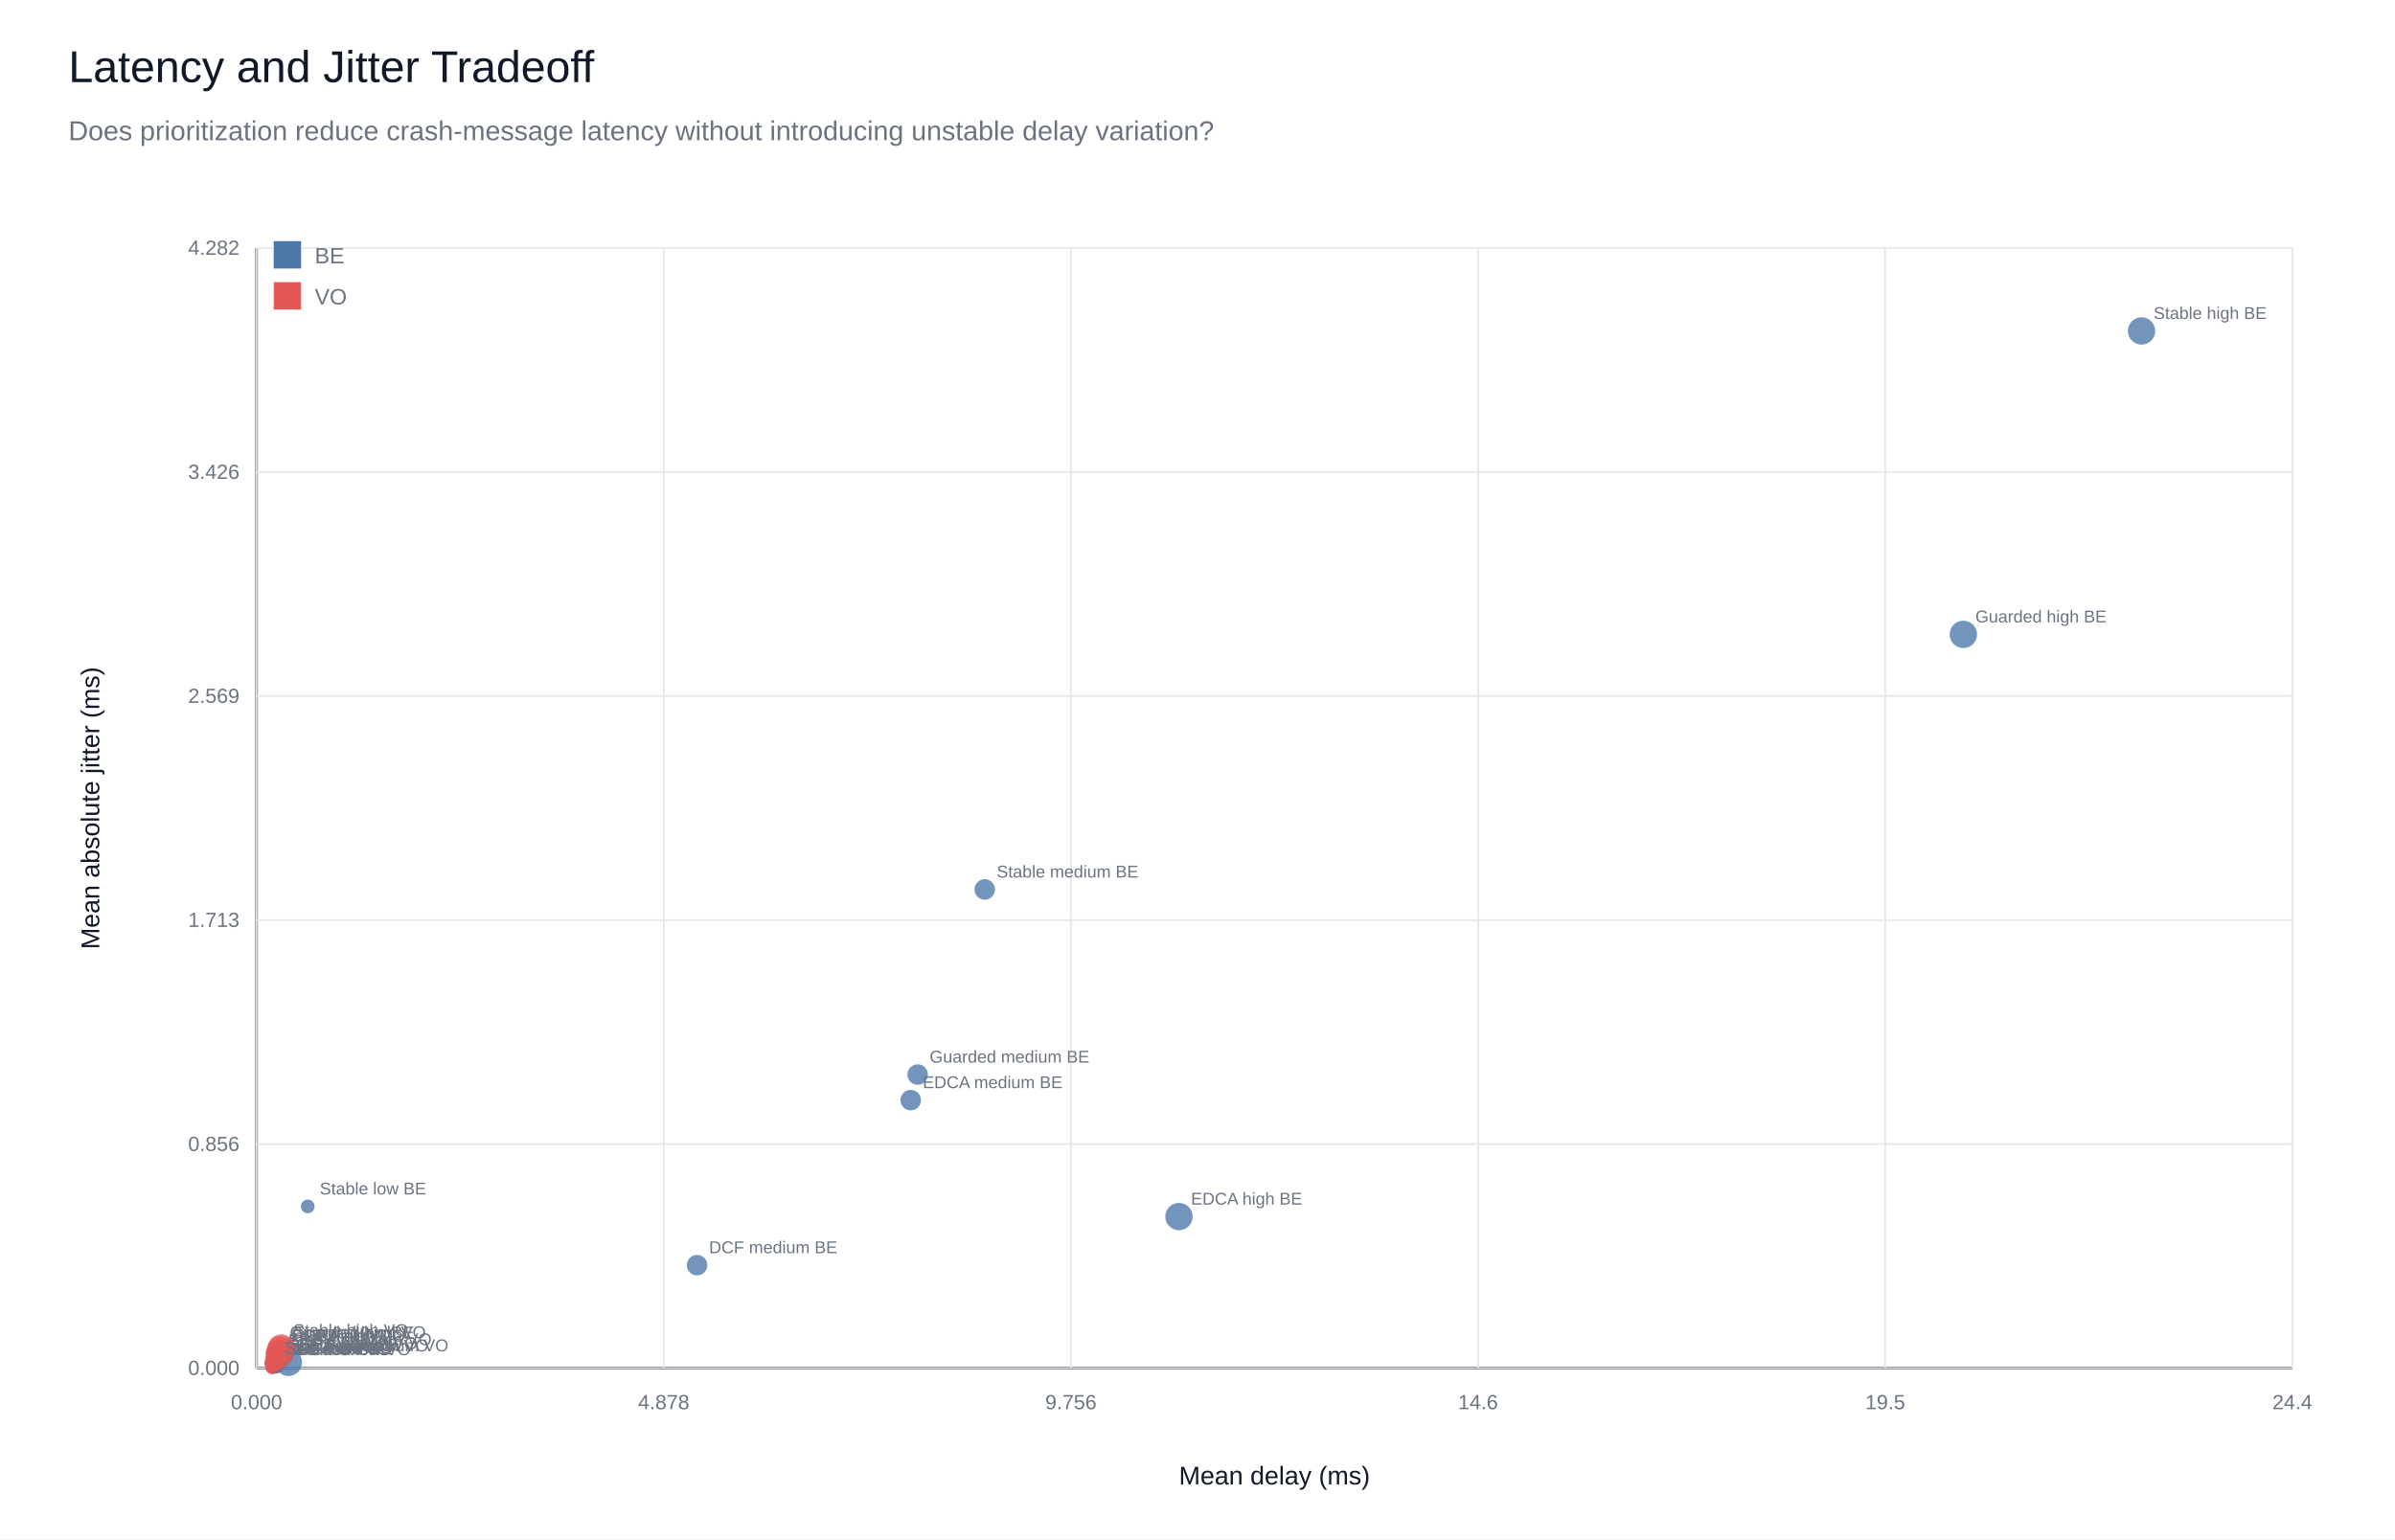
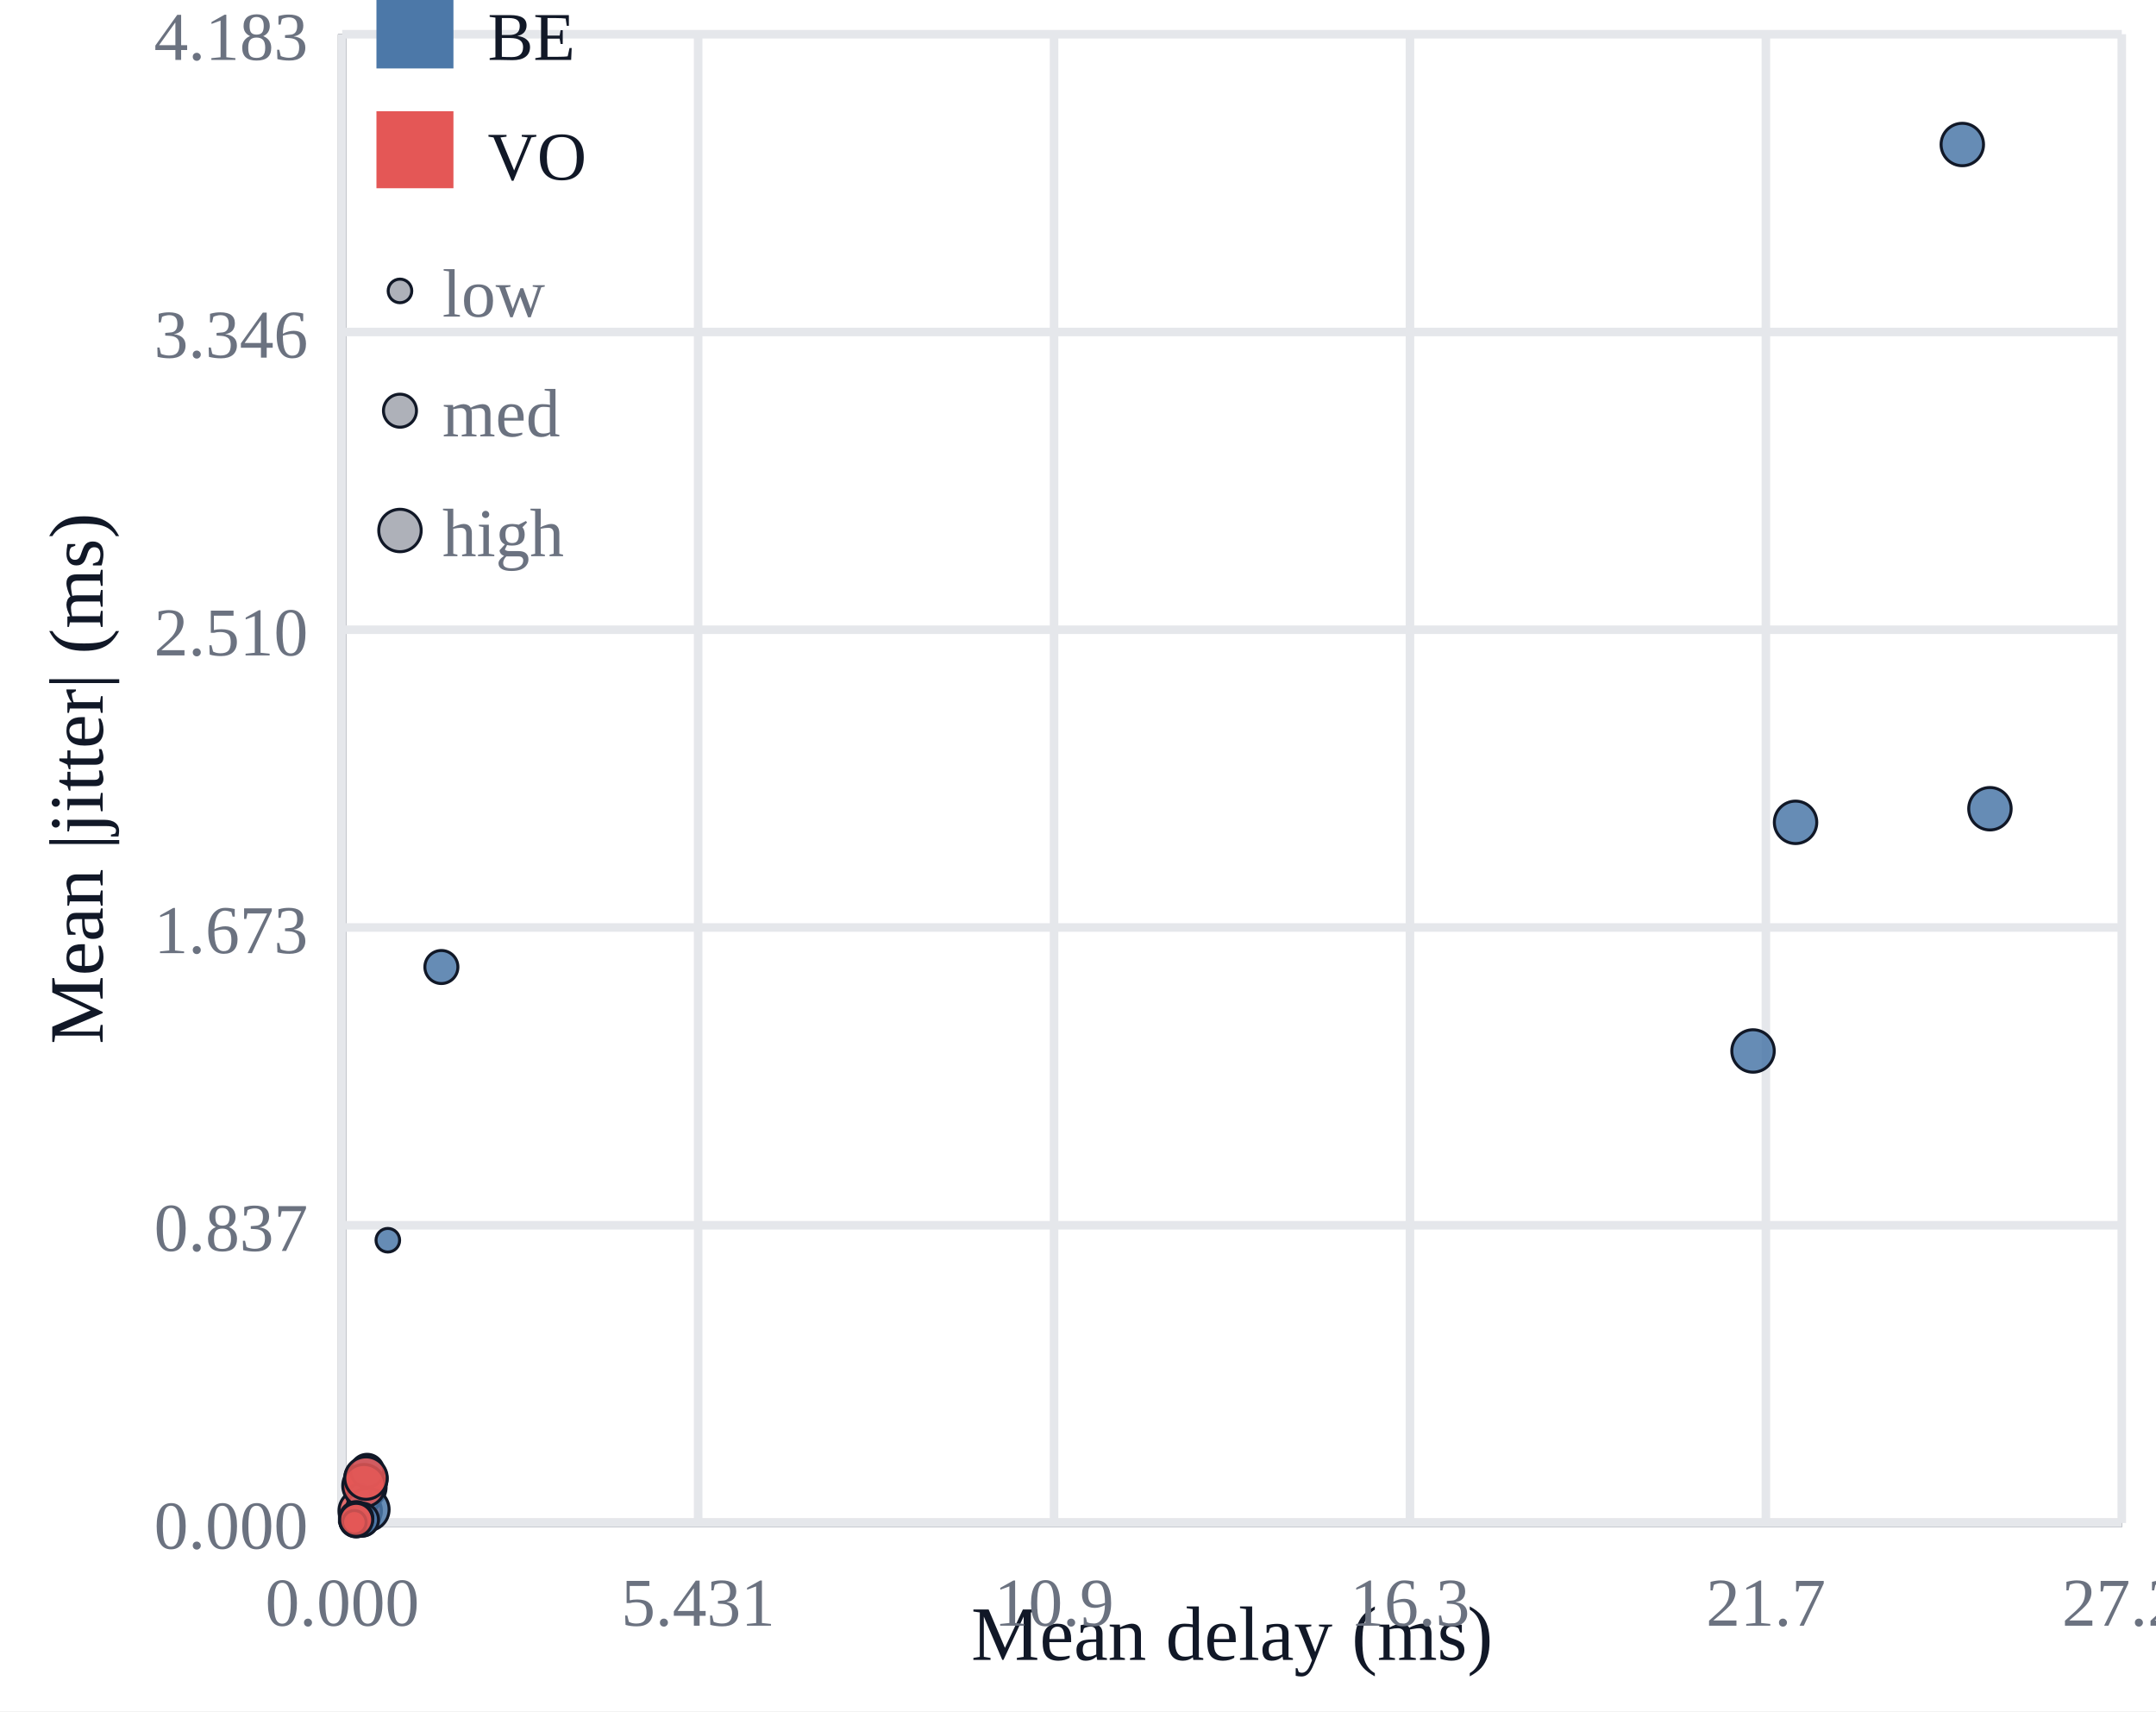
- <svg xmlns="http://www.w3.org/2000/svg" width="1400" height="900" viewBox="0 0 1400 900">
+ <svg xmlns="http://www.w3.org/2000/svg" width="252" height="200" viewBox="0 0 252 200">
  <rect width="100%" height="100%" fill="#ffffff" />
-   <style>text { font-family: "Arial", "Helvetica", sans-serif; } .title { font-weight: 700; } .question { font-style: italic; }</style>
-   <text x="40.00" y="48.00" text-anchor="start" font-size="26" fill="#111827">Latency and Jitter Tradeoff</text>
-   <text x="40.00" y="82.00" text-anchor="start" font-size="16" fill="#6b7280">Does prioritization reduce crash-message latency without introducing unstable delay variation?</text>
-   <line x1="150.00" y1="800.00" x2="1340.00" y2="800.00" stroke="#111827" stroke-width="1.4" />
-   <line x1="150.00" y1="145.00" x2="150.00" y2="800.00" stroke="#111827" stroke-width="1.4" />
-   <text x="745.00" y="868.00" text-anchor="middle" font-size="15" fill="#111827">Mean delay (ms)</text>
-   <text x="58.00" y="472.50" text-anchor="middle" font-size="15" fill="#111827" transform="rotate(-90 58.00 472.50)">Mean absolute jitter (ms)</text>
-   <line x1="150.00" y1="145.00" x2="150.00" y2="800.00" stroke="#e5e7eb" />
-   <text x="150.00" y="824.00" text-anchor="middle" font-size="12" fill="#6b7280">0.000</text>
-   <line x1="388.00" y1="145.00" x2="388.00" y2="800.00" stroke="#e5e7eb" />
-   <text x="388.00" y="824.00" text-anchor="middle" font-size="12" fill="#6b7280">4.878</text>
-   <line x1="626.00" y1="145.00" x2="626.00" y2="800.00" stroke="#e5e7eb" />
-   <text x="626.00" y="824.00" text-anchor="middle" font-size="12" fill="#6b7280">9.756</text>
-   <line x1="864.00" y1="145.00" x2="864.00" y2="800.00" stroke="#e5e7eb" />
-   <text x="864.00" y="824.00" text-anchor="middle" font-size="12" fill="#6b7280">14.6</text>
-   <line x1="1102.00" y1="145.00" x2="1102.00" y2="800.00" stroke="#e5e7eb" />
-   <text x="1102.00" y="824.00" text-anchor="middle" font-size="12" fill="#6b7280">19.5</text>
-   <line x1="1340.00" y1="145.00" x2="1340.00" y2="800.00" stroke="#e5e7eb" />
-   <text x="1340.00" y="824.00" text-anchor="middle" font-size="12" fill="#6b7280">24.4</text>
-   <line x1="150.00" y1="800.00" x2="1340.00" y2="800.00" stroke="#e5e7eb" />
-   <text x="140.00" y="804.00" text-anchor="end" font-size="12" fill="#6b7280">0.000</text>
-   <line x1="150.00" y1="669.00" x2="1340.00" y2="669.00" stroke="#e5e7eb" />
-   <text x="140.00" y="673.00" text-anchor="end" font-size="12" fill="#6b7280">0.856</text>
-   <line x1="150.00" y1="538.00" x2="1340.00" y2="538.00" stroke="#e5e7eb" />
-   <text x="140.00" y="542.00" text-anchor="end" font-size="12" fill="#6b7280">1.713</text>
-   <line x1="150.00" y1="407.00" x2="1340.00" y2="407.00" stroke="#e5e7eb" />
-   <text x="140.00" y="411.00" text-anchor="end" font-size="12" fill="#6b7280">2.569</text>
-   <line x1="150.00" y1="276.00" x2="1340.00" y2="276.00" stroke="#e5e7eb" />
-   <text x="140.00" y="280.00" text-anchor="end" font-size="12" fill="#6b7280">3.426</text>
-   <line x1="150.00" y1="145.00" x2="1340.00" y2="145.00" stroke="#e5e7eb" />
-   <text x="140.00" y="149.00" text-anchor="end" font-size="12" fill="#6b7280">4.282</text>
-   <circle cx="689.17" cy="711.37" r="8.00" fill="#4c78a8" fill-opacity="0.78" />
-   <text x="696.17" y="704.37" text-anchor="start" font-size="10" fill="#6b7280">EDCA high BE</text>
-   <circle cx="163.69" cy="791.39" r="8.00" fill="#e45756" fill-opacity="0.78" />
-   <text x="170.69" y="784.39" text-anchor="start" font-size="10" fill="#6b7280">EDCA high VO</text>
-   <circle cx="160.71" cy="799.06" r="4.00" fill="#4c78a8" fill-opacity="0.78" />
-   <text x="167.71" y="792.06" text-anchor="start" font-size="10" fill="#6b7280">EDCA low BE</text>
-   <circle cx="159.10" cy="799.43" r="4.00" fill="#e45756" fill-opacity="0.78" />
-   <text x="166.10" y="792.43" text-anchor="start" font-size="10" fill="#6b7280">EDCA low VO</text>
-   <circle cx="532.37" cy="643.28" r="6.00" fill="#4c78a8" fill-opacity="0.78" />
-   <text x="539.37" y="636.28" text-anchor="start" font-size="10" fill="#6b7280">EDCA medium BE</text>
-   <circle cx="160.67" cy="797.20" r="6.00" fill="#e45756" fill-opacity="0.78" />
-   <text x="167.67" y="790.20" text-anchor="start" font-size="10" fill="#6b7280">EDCA medium VO</text>
-   <circle cx="1147.69" cy="370.94" r="8.00" fill="#4c78a8" fill-opacity="0.78" />
-   <text x="1154.69" y="363.94" text-anchor="start" font-size="10" fill="#6b7280">Guarded high BE</text>
-   <circle cx="164.10" cy="789.46" r="8.00" fill="#e45756" fill-opacity="0.78" />
-   <text x="171.10" y="782.46" text-anchor="start" font-size="10" fill="#6b7280">Guarded high VO</text>
-   <circle cx="162.35" cy="789.58" r="4.00" fill="#4c78a8" fill-opacity="0.78" />
-   <text x="169.35" y="782.58" text-anchor="start" font-size="10" fill="#6b7280">Guarded low BE</text>
-   <circle cx="159.10" cy="799.40" r="4.00" fill="#e45756" fill-opacity="0.78" />
-   <text x="166.10" y="792.40" text-anchor="start" font-size="10" fill="#6b7280">Guarded low VO</text>
-   <circle cx="536.42" cy="628.33" r="6.00" fill="#4c78a8" fill-opacity="0.78" />
-   <text x="543.42" y="621.33" text-anchor="start" font-size="10" fill="#6b7280">Guarded medium BE</text>
-   <circle cx="160.68" cy="797.14" r="6.00" fill="#e45756" fill-opacity="0.78" />
-   <text x="167.68" y="790.14" text-anchor="start" font-size="10" fill="#6b7280">Guarded medium VO</text>
-   <circle cx="168.58" cy="796.60" r="8.00" fill="#4c78a8" fill-opacity="0.78" />
-   <text x="175.58" y="789.60" text-anchor="start" font-size="10" fill="#6b7280">DCF high BE</text>
-   <circle cx="163.18" cy="791.52" r="8.00" fill="#e45756" fill-opacity="0.78" />
-   <text x="170.18" y="784.52" text-anchor="start" font-size="10" fill="#6b7280">DCF high VO</text>
-   <circle cx="160.70" cy="799.11" r="4.00" fill="#4c78a8" fill-opacity="0.78" />
-   <text x="167.70" y="792.11" text-anchor="start" font-size="10" fill="#6b7280">DCF low BE</text>
-   <circle cx="159.19" cy="798.89" r="4.00" fill="#e45756" fill-opacity="0.78" />
-   <text x="166.19" y="791.89" text-anchor="start" font-size="10" fill="#6b7280">DCF low VO</text>
-   <circle cx="407.47" cy="739.77" r="6.00" fill="#4c78a8" fill-opacity="0.78" />
-   <text x="414.47" y="732.77" text-anchor="start" font-size="10" fill="#6b7280">DCF medium BE</text>
-   <circle cx="160.91" cy="795.95" r="6.00" fill="#e45756" fill-opacity="0.78" />
-   <text x="167.91" y="788.95" text-anchor="start" font-size="10" fill="#6b7280">DCF medium VO</text>
-   <circle cx="1251.85" cy="193.52" r="8.00" fill="#4c78a8" fill-opacity="0.78" />
-   <text x="1258.85" y="186.52" text-anchor="start" font-size="10" fill="#6b7280">Stable high BE</text>
-   <circle cx="164.43" cy="788.23" r="8.00" fill="#e45756" fill-opacity="0.78" />
-   <text x="171.43" y="781.23" text-anchor="start" font-size="10" fill="#6b7280">Stable high VO</text>
-   <circle cx="179.90" cy="705.43" r="4.00" fill="#4c78a8" fill-opacity="0.78" />
-   <text x="186.90" y="698.43" text-anchor="start" font-size="10" fill="#6b7280">Stable low BE</text>
-   <circle cx="159.28" cy="798.38" r="4.00" fill="#e45756" fill-opacity="0.78" />
-   <text x="166.28" y="791.38" text-anchor="start" font-size="10" fill="#6b7280">Stable low VO</text>
-   <circle cx="575.63" cy="520.09" r="6.00" fill="#4c78a8" fill-opacity="0.78" />
-   <text x="582.63" y="513.09" text-anchor="start" font-size="10" fill="#6b7280">Stable medium BE</text>
-   <circle cx="161.42" cy="793.55" r="6.00" fill="#e45756" fill-opacity="0.78" />
-   <text x="168.42" y="786.55" text-anchor="start" font-size="10" fill="#6b7280">Stable medium VO</text>
-   <rect x="160.00" y="141.00" width="16.00" height="16.00" fill="#4c78a8" />
-   <text x="184.00" y="154.00" text-anchor="start" font-size="13" fill="#6b7280">BE</text>
-   <rect x="160.00" y="165.00" width="16.00" height="16.00" fill="#e45756" />
-   <text x="184.00" y="178.00" text-anchor="start" font-size="13" fill="#6b7280">VO</text>
+   <style>text { font-family: "Times New Roman", Times, serif; }</style>
+   <line x1="40.00" y1="178.00" x2="248.00" y2="178.00" stroke="#111827" stroke-width="1" />
+   <line x1="40.00" y1="4.00" x2="40.00" y2="178.00" stroke="#111827" stroke-width="1" />
+   <text x="144.00" y="194.00" text-anchor="middle" font-size="9" fill="#111827">Mean delay (ms)</text>
+   <text x="12.00" y="91.00" text-anchor="middle" font-size="9" fill="#111827" transform="rotate(-90 12.00 91.00)">Mean |jitter| (ms)</text>
+   <line x1="40.00" y1="4.00" x2="40.00" y2="178.00" stroke="#e5e7eb" />
+   <text x="40.00" y="190.00" text-anchor="middle" font-size="8" fill="#6b7280">0.000</text>
+   <line x1="81.60" y1="4.00" x2="81.60" y2="178.00" stroke="#e5e7eb" />
+   <text x="81.60" y="190.00" text-anchor="middle" font-size="8" fill="#6b7280">5.431</text>
+   <line x1="123.20" y1="4.00" x2="123.20" y2="178.00" stroke="#e5e7eb" />
+   <text x="123.20" y="190.00" text-anchor="middle" font-size="8" fill="#6b7280">10.9</text>
+   <line x1="164.80" y1="4.00" x2="164.80" y2="178.00" stroke="#e5e7eb" />
+   <text x="164.80" y="190.00" text-anchor="middle" font-size="8" fill="#6b7280">16.3</text>
+   <line x1="206.40" y1="4.00" x2="206.40" y2="178.00" stroke="#e5e7eb" />
+   <text x="206.40" y="190.00" text-anchor="middle" font-size="8" fill="#6b7280">21.7</text>
+   <line x1="248.00" y1="4.00" x2="248.00" y2="178.00" stroke="#e5e7eb" />
+   <text x="248.00" y="190.00" text-anchor="middle" font-size="8" fill="#6b7280">27.2</text>
+   <line x1="40.00" y1="178.00" x2="248.00" y2="178.00" stroke="#e5e7eb" />
+   <text x="36.00" y="181.00" text-anchor="end" font-size="8" fill="#6b7280">0.000</text>
+   <line x1="40.00" y1="143.20" x2="248.00" y2="143.20" stroke="#e5e7eb" />
+   <text x="36.00" y="146.20" text-anchor="end" font-size="8" fill="#6b7280">0.837</text>
+   <line x1="40.00" y1="108.40" x2="248.00" y2="108.40" stroke="#e5e7eb" />
+   <text x="36.00" y="111.40" text-anchor="end" font-size="8" fill="#6b7280">1.673</text>
+   <line x1="40.00" y1="73.60" x2="248.00" y2="73.60" stroke="#e5e7eb" />
+   <text x="36.00" y="76.60" text-anchor="end" font-size="8" fill="#6b7280">2.510</text>
+   <line x1="40.00" y1="38.80" x2="248.00" y2="38.80" stroke="#e5e7eb" />
+   <text x="36.00" y="41.80" text-anchor="end" font-size="8" fill="#6b7280">3.346</text>
+   <line x1="40.00" y1="4.00" x2="248.00" y2="4.00" stroke="#e5e7eb" />
+   <text x="36.00" y="7.00" text-anchor="end" font-size="8" fill="#6b7280">4.183</text>
+   <circle cx="204.90" cy="122.83" r="2.48" fill="#4c78a8" fill-opacity="0.85" stroke="#111827" stroke-width="0.35" />
+   <circle cx="42.65" cy="173.80" r="2.48" fill="#e45756" fill-opacity="0.85" stroke="#111827" stroke-width="0.35" />
+   <circle cx="41.67" cy="177.91" r="1.38" fill="#4c78a8" fill-opacity="0.85" stroke="#111827" stroke-width="0.35" />
+   <circle cx="41.42" cy="177.94" r="1.38" fill="#e45756" fill-opacity="0.85" stroke="#111827" stroke-width="0.35" />
+   <circle cx="42.31" cy="177.59" r="1.93" fill="#4c78a8" fill-opacity="0.85" stroke="#111827" stroke-width="0.35" />
+   <circle cx="41.64" cy="177.57" r="1.93" fill="#e45756" fill-opacity="0.85" stroke="#111827" stroke-width="0.35" />
+   <circle cx="232.59" cy="94.52" r="2.48" fill="#4c78a8" fill-opacity="0.85" stroke="#111827" stroke-width="0.35" />
+   <circle cx="42.10" cy="176.58" r="2.48" fill="#e45756" fill-opacity="0.85" stroke="#111827" stroke-width="0.35" />
+   <circle cx="41.71" cy="177.38" r="1.38" fill="#4c78a8" fill-opacity="0.85" stroke="#111827" stroke-width="0.35" />
+   <circle cx="41.42" cy="177.89" r="1.38" fill="#e45756" fill-opacity="0.85" stroke="#111827" stroke-width="0.35" />
+   <circle cx="42.56" cy="174.96" r="1.93" fill="#4c78a8" fill-opacity="0.85" stroke="#111827" stroke-width="0.35" />
+   <circle cx="41.63" cy="177.67" r="1.93" fill="#e45756" fill-opacity="0.85" stroke="#111827" stroke-width="0.35" />
+   <circle cx="209.87" cy="96.11" r="2.48" fill="#4c78a8" fill-opacity="0.85" stroke="#111827" stroke-width="0.35" />
+   <circle cx="42.76" cy="172.85" r="2.48" fill="#e45756" fill-opacity="0.85" stroke="#111827" stroke-width="0.35" />
+   <circle cx="41.97" cy="174.83" r="1.38" fill="#4c78a8" fill-opacity="0.85" stroke="#111827" stroke-width="0.35" />
+   <circle cx="41.42" cy="177.94" r="1.38" fill="#e45756" fill-opacity="0.85" stroke="#111827" stroke-width="0.35" />
+   <circle cx="42.91" cy="171.90" r="1.93" fill="#4c78a8" fill-opacity="0.85" stroke="#111827" stroke-width="0.35" />
+   <circle cx="41.63" cy="177.69" r="1.93" fill="#e45756" fill-opacity="0.85" stroke="#111827" stroke-width="0.35" />
+   <circle cx="43.00" cy="176.42" r="2.48" fill="#4c78a8" fill-opacity="0.85" stroke="#111827" stroke-width="0.35" />
+   <circle cx="42.54" cy="173.64" r="2.48" fill="#e45756" fill-opacity="0.85" stroke="#111827" stroke-width="0.35" />
+   <circle cx="41.66" cy="177.92" r="1.38" fill="#4c78a8" fill-opacity="0.85" stroke="#111827" stroke-width="0.35" />
+   <circle cx="41.42" cy="177.89" r="1.38" fill="#e45756" fill-opacity="0.85" stroke="#111827" stroke-width="0.35" />
+   <circle cx="42.31" cy="177.61" r="1.93" fill="#4c78a8" fill-opacity="0.85" stroke="#111827" stroke-width="0.35" />
+   <circle cx="41.65" cy="177.43" r="1.93" fill="#e45756" fill-opacity="0.85" stroke="#111827" stroke-width="0.35" />
+   <circle cx="229.36" cy="16.89" r="2.48" fill="#4c78a8" fill-opacity="0.85" stroke="#111827" stroke-width="0.35" />
+   <circle cx="42.78" cy="172.75" r="2.48" fill="#e45756" fill-opacity="0.85" stroke="#111827" stroke-width="0.35" />
+   <circle cx="45.33" cy="144.95" r="1.38" fill="#4c78a8" fill-opacity="0.85" stroke="#111827" stroke-width="0.35" />
+   <circle cx="41.42" cy="177.92" r="1.38" fill="#e45756" fill-opacity="0.85" stroke="#111827" stroke-width="0.35" />
+   <circle cx="51.59" cy="113.02" r="1.93" fill="#4c78a8" fill-opacity="0.85" stroke="#111827" stroke-width="0.35" />
+   <circle cx="41.63" cy="177.63" r="1.93" fill="#e45756" fill-opacity="0.85" stroke="#111827" stroke-width="0.35" />
+   <rect x="44.00" y="-1.00" width="9.00" height="9.00" fill="#4c78a8" />
+   <text x="57.00" y="7.00" text-anchor="start" font-size="8" fill="#111827">BE</text>
+   <rect x="44.00" y="13.00" width="9.00" height="9.00" fill="#e45756" />
+   <text x="57.00" y="21.00" text-anchor="start" font-size="8" fill="#111827">VO</text>
+   <circle cx="46.75" cy="34.00" r="1.38" fill="#6b7280" fill-opacity="0.55" stroke="#111827" stroke-width="0.35" />
+   <text x="51.70" y="37.00" text-anchor="start" font-size="8" fill="#6b7280">low</text>
+   <circle cx="46.75" cy="48.00" r="1.93" fill="#6b7280" fill-opacity="0.55" stroke="#111827" stroke-width="0.35" />
+   <text x="51.70" y="51.00" text-anchor="start" font-size="8" fill="#6b7280">med</text>
+   <circle cx="46.75" cy="62.00" r="2.48" fill="#6b7280" fill-opacity="0.55" stroke="#111827" stroke-width="0.35" />
+   <text x="51.70" y="65.00" text-anchor="start" font-size="8" fill="#6b7280">high</text>
</svg>
